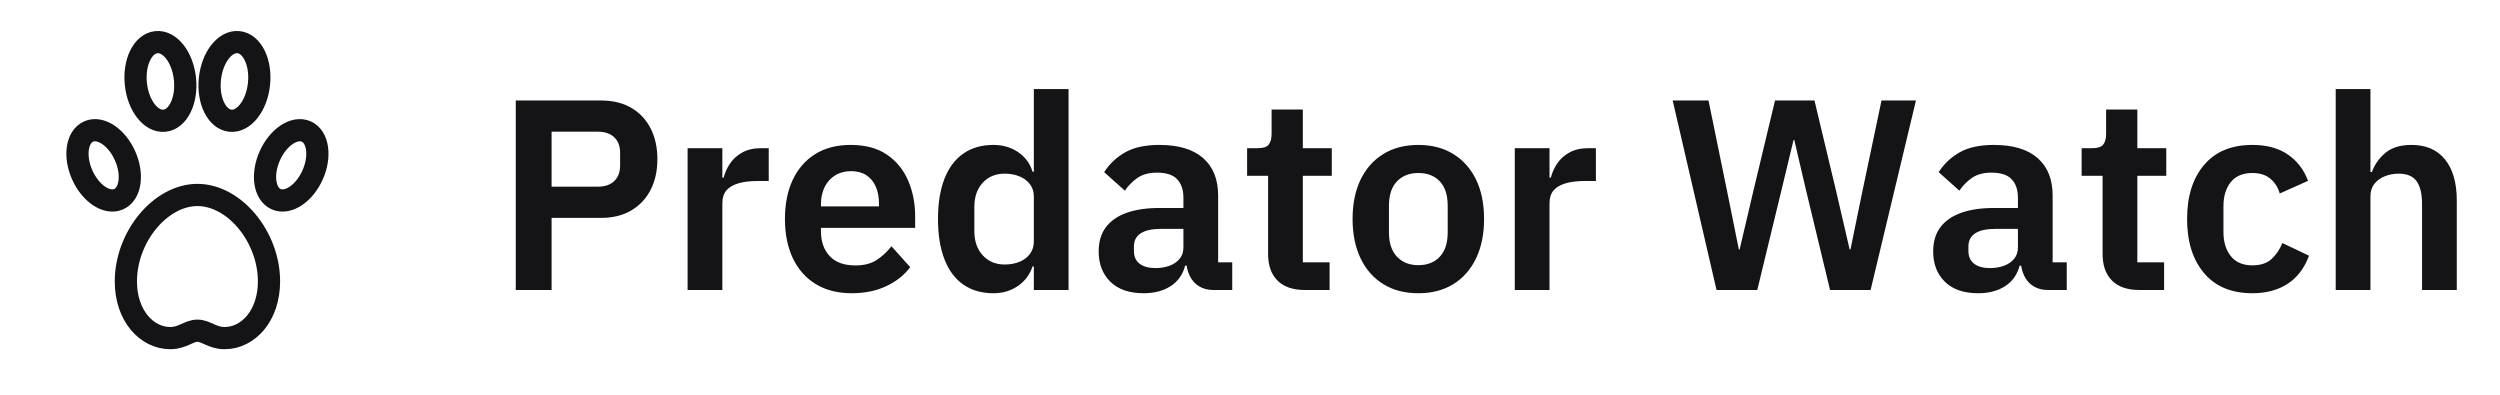
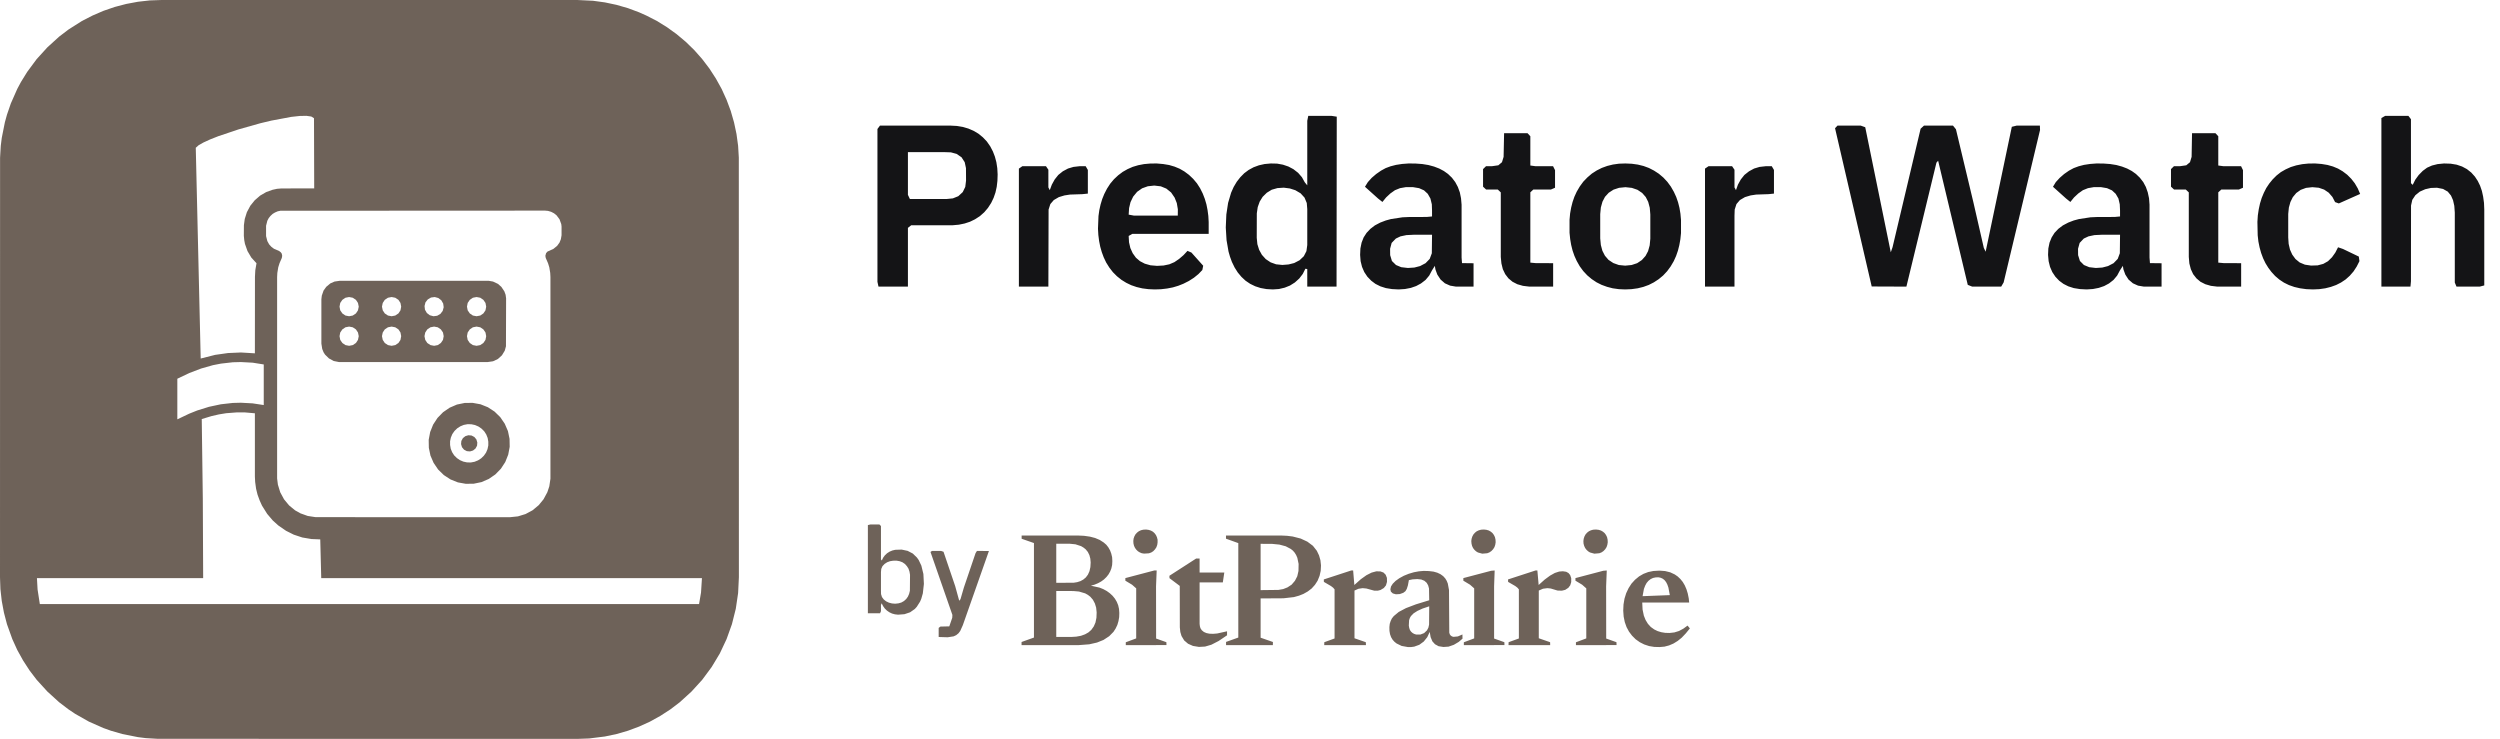
- <svg xmlns="http://www.w3.org/2000/svg" viewBox="0 0 202.6 32" role="img" aria-label="Predator Watch">
-   <g fill="none" stroke="#141416" stroke-width="1.8" stroke-linecap="round" stroke-linejoin="round">
-     <ellipse cx="13" cy="6.6" rx="2" ry="3.2" transform="rotate(-6 13 6.6)" />
-     <ellipse cx="19" cy="6.6" rx="2" ry="3.2" transform="rotate(6 19 6.6)" />
-     <ellipse cx="8.4" cy="13.4" rx="1.9" ry="3" transform="rotate(-24 8.4 13.4)" />
-     <ellipse cx="23.6" cy="13.4" rx="1.9" ry="3" transform="rotate(24 23.6 13.4)" />
-     <path d="M16 15.8c-3 0-5.8 3.4-5.8 7 0 2.8 1.7 4.6 3.6 4.6 1 0 1.5-.6 2.2-.6s1.2.6 2.2.6c1.9 0 3.6-1.8 3.6-4.6 0-3.6-2.8-7-5.8-7z" />
-   </g>
-   <g fill="#141416" transform="translate(40 23.5)">
-     <path d="M4.701 0.0H1.798V-15.356H8.72Q10.137 -15.356 11.156 -14.763Q12.175 -14.169 12.725 -13.097Q13.274 -12.025 13.274 -10.599Q13.274 -9.18 12.725 -8.112Q12.175 -7.045 11.156 -6.444Q10.137 -5.843 8.72 -5.843H4.701ZM4.701 -12.828V-8.37H8.441Q9.012 -8.37 9.413 -8.569Q9.813 -8.768 10.034 -9.154Q10.255 -9.54 10.255 -10.089V-11.109Q10.255 -11.674 10.034 -12.052Q9.813 -12.431 9.413 -12.63Q9.012 -12.828 8.441 -12.828Z M18.539 0.0H15.724V-11.492H18.539V-9.107H18.649Q18.8 -9.719 19.171 -10.262Q19.543 -10.805 20.164 -11.148Q20.785 -11.492 21.694 -11.492H22.298V-8.832H21.419Q20.473 -8.832 19.83 -8.641Q19.187 -8.45 18.863 -8.063Q18.539 -7.676 18.539 -7.033Z M29.026 0.264Q27.33 0.264 26.117 -0.473Q24.903 -1.21 24.257 -2.564Q23.611 -3.919 23.611 -5.754Q23.611 -7.573 24.242 -8.92Q24.872 -10.266 26.062 -11.011Q27.253 -11.756 28.933 -11.756Q30.73 -11.756 31.884 -10.963Q33.038 -10.17 33.601 -8.854Q34.164 -7.538 34.164 -5.963V-5.034H26.53V-4.755Q26.53 -3.513 27.234 -2.751Q27.939 -1.989 29.322 -1.989Q30.369 -1.989 31.048 -2.433Q31.727 -2.877 32.244 -3.544L33.762 -1.851Q33.057 -0.893 31.836 -0.315Q30.616 0.264 29.026 0.264ZM28.979 -9.63Q28.235 -9.63 27.684 -9.291Q27.133 -8.952 26.831 -8.349Q26.53 -7.747 26.53 -6.943V-6.773H31.233V-6.984Q31.233 -7.779 30.975 -8.372Q30.718 -8.965 30.214 -9.297Q29.71 -9.63 28.979 -9.63Z M43.782 0.0V-1.91H43.678Q43.358 -0.932 42.502 -0.334Q41.646 0.264 40.511 0.264Q39.072 0.264 38.066 -0.439Q37.06 -1.141 36.538 -2.491Q36.015 -3.841 36.015 -5.754Q36.015 -7.673 36.538 -9.011Q37.06 -10.35 38.066 -11.053Q39.072 -11.756 40.511 -11.756Q41.646 -11.756 42.512 -11.169Q43.378 -10.582 43.678 -9.582H43.782V-16.28H46.596V0.0ZM41.414 -2.064Q42.089 -2.064 42.624 -2.285Q43.16 -2.506 43.471 -2.93Q43.782 -3.354 43.782 -3.94V-7.59Q43.782 -8.151 43.471 -8.565Q43.16 -8.979 42.624 -9.203Q42.089 -9.427 41.414 -9.427Q40.328 -9.427 39.645 -8.694Q38.962 -7.96 38.962 -6.737V-4.755Q38.962 -3.547 39.645 -2.806Q40.328 -2.064 41.414 -2.064Z M59.861 0.0H58.297Q57.671 0.0 57.177 -0.297Q56.682 -0.594 56.407 -1.161Q56.131 -1.728 56.131 -2.503V-2.75L56.829 -1.972H56.043Q55.753 -0.876 54.861 -0.306Q53.969 0.264 52.688 0.264Q50.93 0.264 49.984 -0.668Q49.037 -1.6 49.037 -3.121Q49.037 -4.308 49.619 -5.084Q50.201 -5.86 51.299 -6.252Q52.398 -6.645 53.954 -6.645H55.904V-7.488Q55.904 -8.434 55.399 -8.971Q54.894 -9.509 53.763 -9.509Q52.782 -9.509 52.171 -9.078Q51.56 -8.647 51.16 -8.047L49.483 -9.549Q50.116 -10.544 51.175 -11.15Q52.233 -11.756 53.959 -11.756Q56.284 -11.756 57.501 -10.689Q58.718 -9.623 58.718 -7.648V-2.238H59.861ZM55.904 -4.953H54.099Q52.991 -4.953 52.442 -4.59Q51.893 -4.228 51.893 -3.532V-3.163Q51.893 -2.482 52.354 -2.128Q52.815 -1.775 53.625 -1.775Q54.273 -1.775 54.781 -1.965Q55.289 -2.154 55.596 -2.526Q55.904 -2.899 55.904 -3.44Z M67.751 0.0H65.738Q64.293 0.0 63.53 -0.761Q62.766 -1.521 62.766 -2.925V-9.254H61.067V-11.492H61.952Q62.587 -11.492 62.819 -11.785Q63.051 -12.078 63.051 -12.665V-14.622H65.581V-11.492H67.927V-9.254H65.581V-2.238H67.751Z M74.941 0.264Q73.299 0.264 72.105 -0.473Q70.911 -1.21 70.262 -2.564Q69.613 -3.919 69.613 -5.754Q69.613 -7.604 70.262 -8.943Q70.911 -10.282 72.105 -11.019Q73.299 -11.756 74.941 -11.756Q76.583 -11.756 77.777 -11.019Q78.971 -10.282 79.62 -8.943Q80.269 -7.604 80.269 -5.754Q80.269 -3.919 79.62 -2.564Q78.971 -1.21 77.777 -0.473Q76.583 0.264 74.941 0.264ZM74.941 -2.011Q76.045 -2.011 76.684 -2.698Q77.322 -3.384 77.322 -4.676V-6.816Q77.322 -8.123 76.684 -8.802Q76.045 -9.48 74.941 -9.48Q73.859 -9.48 73.209 -8.802Q72.56 -8.123 72.56 -6.816V-4.676Q72.56 -3.384 73.209 -2.698Q73.859 -2.011 74.941 -2.011Z M85.573 0.0H82.758V-11.492H85.573V-9.107H85.683Q85.834 -9.719 86.205 -10.262Q86.577 -10.805 87.198 -11.148Q87.819 -11.492 88.728 -11.492H89.332V-8.832H88.453Q87.507 -8.832 86.864 -8.641Q86.221 -8.45 85.897 -8.063Q85.573 -7.676 85.573 -7.033Z M102.41 0.0H99.107L95.554 -15.356H98.458L99.968 -7.98L100.918 -3.277H100.978L102.082 -7.98L103.848 -15.356H107.045L108.807 -7.98L109.896 -3.283H109.962L110.925 -7.98L112.477 -15.356H115.268L111.594 0.0H108.307L106.352 -8.121L105.409 -12.156H105.349L104.378 -8.121Z M127.489 0.0H125.925Q125.299 0.0 124.805 -0.297Q124.31 -0.594 124.035 -1.161Q123.759 -1.728 123.759 -2.503V-2.75L124.457 -1.972H123.671Q123.381 -0.876 122.489 -0.306Q121.597 0.264 120.316 0.264Q118.558 0.264 117.612 -0.668Q116.665 -1.6 116.665 -3.121Q116.665 -4.308 117.247 -5.084Q117.829 -5.86 118.927 -6.252Q120.026 -6.645 121.582 -6.645H123.532V-7.488Q123.532 -8.434 123.027 -8.971Q122.522 -9.509 121.391 -9.509Q120.41 -9.509 119.799 -9.078Q119.188 -8.647 118.788 -8.047L117.111 -9.549Q117.744 -10.544 118.803 -11.15Q119.861 -11.756 121.587 -11.756Q123.912 -11.756 125.129 -10.689Q126.346 -9.623 126.346 -7.648V-2.238H127.489ZM123.532 -4.953H121.727Q120.619 -4.953 120.07 -4.59Q119.521 -4.228 119.521 -3.532V-3.163Q119.521 -2.482 119.982 -2.128Q120.443 -1.775 121.253 -1.775Q121.901 -1.775 122.409 -1.965Q122.917 -2.154 123.224 -2.526Q123.532 -2.899 123.532 -3.44Z M135.379 0.0H133.366Q131.921 0.0 131.158 -0.761Q130.394 -1.521 130.394 -2.925V-9.254H128.695V-11.492H129.58Q130.215 -11.492 130.447 -11.785Q130.679 -12.078 130.679 -12.665V-14.622H133.209V-11.492H135.555V-9.254H133.209V-2.238H135.379Z M142.534 0.264Q139.996 0.264 138.619 -1.365Q137.241 -2.995 137.241 -5.754Q137.241 -8.513 138.619 -10.134Q139.996 -11.756 142.534 -11.756Q144.275 -11.756 145.409 -10.977Q146.544 -10.198 147.044 -8.845L144.748 -7.818Q144.548 -8.543 143.996 -9.012Q143.444 -9.48 142.534 -9.48Q141.375 -9.48 140.782 -8.74Q140.188 -8 140.188 -6.784V-4.692Q140.188 -3.498 140.782 -2.747Q141.375 -1.996 142.534 -1.996Q143.534 -1.996 144.095 -2.517Q144.656 -3.039 144.963 -3.805L147.123 -2.777Q146.557 -1.257 145.383 -0.496Q144.209 0.264 142.534 0.264Z M149.286 0.0V-16.28H152.101V-9.566H152.22Q152.56 -10.488 153.327 -11.122Q154.094 -11.756 155.432 -11.756Q157.192 -11.756 158.145 -10.578Q159.098 -9.4 159.098 -7.251V0.0H156.283V-6.974Q156.283 -8.192 155.844 -8.809Q155.404 -9.427 154.392 -9.427Q153.815 -9.427 153.292 -9.227Q152.768 -9.027 152.434 -8.618Q152.101 -8.21 152.101 -7.597V0.0Z" />
-   </g>
+ <svg xmlns="http://www.w3.org/2000/svg" viewBox="0 0 355.264 105" role="img">
+   <path fill="#6E6259" fill-rule="evenodd" d="M71.67 41.40 L71.24 40.76 L70.76 40.34 L70.06 40.01 L69.43 39.90 L48.30 39.90 L47.54 40.01 L46.95 40.27 L46.36 40.76 L45.98 41.29 L45.73 42.01 L45.67 42.52 L45.67 48.83 L45.79 49.59 L45.98 50.06 L46.19 50.39 L46.74 50.93 L47.42 51.30 L48.17 51.45 L69.30 51.45 L70.06 51.34 L70.76 51.01 L71.33 50.49 L71.73 49.83 L71.90 49.21 L71.92 42.40 L71.85 41.89 Z M50.87 44.10 L50.58 44.54 L50.13 44.84 L49.61 44.94 L49.09 44.84 L48.65 44.54 L48.35 44.10 L48.25 43.58 L48.35 43.05 L48.65 42.61 L49.09 42.31 L49.61 42.21 L50.13 42.31 L50.58 42.61 L50.87 43.05 L50.98 43.58 Z M56.91 44.10 L56.62 44.54 L56.17 44.84 L55.65 44.94 L55.13 44.84 L54.68 44.54 L54.39 44.10 L54.28 43.58 L54.39 43.05 L54.68 42.61 L55.13 42.31 L55.65 42.21 L56.17 42.31 L56.62 42.61 L56.91 43.05 L57.01 43.58 Z M50.87 48.30 L50.58 48.74 L50.13 49.04 L49.61 49.14 L49.09 49.04 L48.65 48.74 L48.35 48.30 L48.25 47.77 L48.35 47.25 L48.65 46.81 L49.09 46.51 L49.61 46.41 L50.13 46.51 L50.58 46.81 L50.87 47.25 L50.98 47.77 Z M62.91 44.18 L62.59 44.60 L62.13 44.87 L61.60 44.94 L61.08 44.80 L60.66 44.48 L60.39 44.01 L60.33 43.49 L60.46 42.97 L60.79 42.55 L61.25 42.28 L61.78 42.21 L62.29 42.35 L62.71 42.67 L62.98 43.14 L63.05 43.66 Z M68.99 44.10 L68.69 44.54 L68.25 44.84 L67.72 44.94 L67.20 44.84 L66.76 44.54 L66.46 44.10 L66.36 43.58 L66.46 43.05 L66.76 42.61 L67.20 42.31 L67.72 42.21 L68.25 42.31 L68.69 42.61 L68.99 43.05 L69.09 43.58 Z M56.91 48.30 L56.62 48.74 L56.17 49.04 L55.65 49.14 L55.13 49.04 L54.68 48.74 L54.39 48.30 L54.28 47.77 L54.39 47.25 L54.68 46.81 L55.13 46.51 L55.65 46.41 L56.17 46.51 L56.62 46.81 L56.91 47.25 L57.01 47.77 Z M62.95 48.30 L62.65 48.74 L62.21 49.04 L61.69 49.14 L61.17 49.04 L60.72 48.74 L60.43 48.30 L60.32 47.77 L60.43 47.25 L60.72 46.81 L61.17 46.51 L61.69 46.41 L62.21 46.51 L62.65 46.81 L62.95 47.25 L63.05 47.77 Z M68.99 48.30 L68.69 48.74 L68.25 49.04 L67.72 49.14 L67.20 49.04 L66.76 48.74 L66.46 48.30 L66.36 47.77 L66.46 47.25 L66.76 46.81 L67.20 46.51 L67.72 46.41 L68.25 46.51 L68.69 46.81 L68.99 47.25 L69.09 47.77 Z M103.84 15.76 L103.25 14.18 L102.55 12.64 L101.73 11.16 L100.81 9.74 L99.79 8.40 L98.67 7.13 L97.46 5.95 L96.16 4.86 L94.79 3.87 L93.35 2.98 L91.85 2.21 L90.82 1.75 L89.24 1.16 L87.61 0.69 L85.96 0.34 L84.28 0.11 L82.03 0.00 L22.97 0.00 L21.28 0.06 L19.60 0.25 L17.94 0.56 L16.30 0.99 L14.70 1.54 L13.15 2.21 L11.65 2.98 L9.74 4.19 L8.40 5.21 L6.73 6.73 L5.21 8.40 L3.87 10.21 L2.98 11.65 L2.45 12.64 L1.54 14.70 L0.99 16.30 L0.69 17.39 L0.25 19.60 L0.11 20.72 L0.01 22.41 L0.00 82.03 L0.06 83.72 L0.25 85.40 L0.56 87.06 L0.99 88.70 L1.75 90.82 L2.45 92.36 L3.27 93.84 L4.19 95.26 L5.21 96.60 L6.73 98.27 L8.40 99.79 L9.74 100.81 L10.68 101.44 L12.64 102.55 L14.70 103.46 L15.76 103.84 L17.39 104.31 L19.60 104.75 L20.72 104.89 L22.41 104.99 L82.03 105.00 L83.72 104.94 L85.96 104.66 L87.61 104.31 L89.24 103.84 L90.82 103.25 L92.36 102.55 L93.84 101.73 L95.26 100.81 L96.60 99.79 L98.27 98.27 L99.79 96.60 L101.13 94.79 L102.29 92.86 L103.25 90.82 L104.01 88.70 L104.56 86.51 L104.89 84.28 L105.00 82.03 L104.99 22.41 L104.89 20.72 L104.66 19.04 L104.31 17.39 Z M29.87 19.81 L31.06 19.34 L33.89 18.39 L37.01 17.51 L38.56 17.14 L41.39 16.61 L42.58 16.48 L43.54 16.46 L44.24 16.56 L44.62 16.80 L44.65 26.77 L39.99 26.78 L39.37 26.83 L38.73 26.97 L37.82 27.30 L36.96 27.80 L36.20 28.46 L35.57 29.24 L35.08 30.16 L34.78 31.12 L34.66 32.00 L34.65 33.51 L34.71 34.13 L34.81 34.66 L35.17 35.68 L35.72 36.61 L36.45 37.41 L36.28 38.40 L36.23 39.33 L36.22 50.21 L34.24 50.09 L32.40 50.17 L30.57 50.43 L28.52 50.95 L27.82 21.00 L28.21 20.65 L28.91 20.25 Z M25.20 53.82 L26.90 53.01 L28.58 52.37 L30.27 51.89 L31.41 51.67 L33.09 51.48 L34.23 51.45 L35.91 51.54 L37.48 51.79 L37.48 57.56 L35.90 57.32 L34.23 57.23 L33.08 57.26 L31.39 57.45 L29.70 57.81 L28.03 58.33 L26.88 58.79 L25.20 59.59 Z M5.66 85.84 L5.34 83.77 L5.25 82.16 L28.87 82.16 L28.82 70.86 L28.67 59.55 L30.06 59.13 L31.10 58.89 L32.14 58.72 L33.70 58.60 L34.73 58.60 L36.22 58.73 L36.22 67.72 L36.26 68.50 L36.39 69.45 L36.60 70.30 L36.90 71.12 L37.23 71.85 L37.97 73.03 L38.77 73.97 L39.56 74.68 L40.65 75.43 L41.75 75.98 L42.96 76.38 L44.26 76.60 L45.51 76.65 L45.65 82.16 L99.75 82.16 L99.62 84.20 L99.34 85.84 Z M39.67 35.67 L38.93 35.35 L38.56 35.07 L38.25 34.73 L37.99 34.26 L37.81 33.55 L37.81 32.08 L37.99 31.37 L38.19 30.99 L38.43 30.69 L38.74 30.40 L39.07 30.20 L39.46 30.03 L39.84 29.95 L77.45 29.93 L77.88 29.97 L78.32 30.10 L78.73 30.31 L79.09 30.60 L79.51 31.16 L79.76 31.85 L79.80 32.19 L79.80 33.43 L79.70 34.00 L79.51 34.47 L79.17 34.94 L78.64 35.37 L77.80 35.75 L77.60 35.98 L77.50 36.35 L77.55 36.65 L77.88 37.41 L78.06 37.99 L78.19 38.79 L78.22 39.37 L78.22 68.03 L78.06 69.11 L77.78 69.95 L77.24 70.95 L76.55 71.79 L75.67 72.52 L74.68 73.05 L73.60 73.38 L72.44 73.50 L44.85 73.49 L43.73 73.32 L42.70 72.95 L41.93 72.52 L41.08 71.82 L40.36 70.95 L39.82 69.95 L39.49 68.87 L39.38 67.99 L39.38 39.37 L39.41 38.79 L39.54 37.99 L39.72 37.41 L40.05 36.65 L40.10 36.35 L40.04 36.05 L39.91 35.86 Z M72.41 62.36 L72.18 61.26 L71.73 60.22 L71.09 59.28 L70.28 58.49 L69.33 57.87 L68.28 57.45 L67.17 57.25 L66.04 57.26 L64.93 57.49 L63.89 57.94 L62.96 58.58 L62.17 59.39 L61.55 60.34 L61.13 61.39 L60.92 62.50 L60.94 63.64 L61.17 64.74 L61.62 65.78 L62.26 66.72 L63.07 67.51 L64.02 68.13 L65.07 68.55 L66.18 68.75 L67.31 68.74 L68.42 68.51 L69.46 68.06 L70.39 67.42 L71.18 66.61 L71.80 65.66 L72.22 64.61 L72.43 63.50 Z M69.39 63.30 L69.28 63.82 L69.07 64.32 L68.76 64.76 L68.38 65.13 L67.93 65.42 L67.44 65.62 L66.91 65.72 L66.37 65.71 L65.85 65.60 L65.36 65.39 L64.92 65.09 L64.54 64.71 L64.25 64.26 L64.05 63.76 L63.96 63.23 L63.96 62.70 L64.07 62.18 L64.28 61.68 L64.59 61.24 L64.97 60.87 L65.42 60.58 L65.91 60.38 L66.44 60.28 L66.98 60.29 L67.50 60.40 L67.99 60.61 L68.43 60.91 L68.81 61.29 L69.10 61.74 L69.30 62.24 L69.39 62.77 Z M67.83 62.89 L67.70 62.45 L67.41 62.10 L67.01 61.89 L66.56 61.85 L66.13 61.98 L65.78 62.26 L65.56 62.66 L65.52 63.11 L65.65 63.55 L65.94 63.90 L66.34 64.11 L66.79 64.15 L67.22 64.02 L67.57 63.74 L67.79 63.34 Z M163.26 78.63 L163.60 78.51 L163.88 78.33 L164.13 78.07 L164.33 77.77 L164.45 77.43 L164.50 77.09 L164.50 76.70 L164.41 76.35 L164.27 76.04 L164.07 75.77 L163.84 75.56 L163.55 75.40 L163.23 75.30 L162.87 75.25 L162.47 75.27 L162.14 75.35 L161.84 75.49 L161.59 75.68 L161.36 75.93 L161.20 76.22 L161.09 76.54 L161.05 76.87 L161.07 77.23 L161.15 77.56 L161.29 77.86 L161.48 78.12 L161.71 78.34 L161.97 78.50 L162.26 78.62 L162.58 78.67 Z M127.62 87.35 L128.53 87.28 L129.33 87.01 L130.00 86.54 L130.28 86.23 L130.75 85.49 L130.92 85.09 L131.14 84.32 L131.29 82.98 L131.22 81.57 L130.93 80.38 L130.55 79.58 L130.30 79.23 L129.71 78.66 L128.98 78.28 L128.13 78.10 L127.22 78.13 L126.80 78.23 L126.42 78.39 L126.06 78.62 L125.75 78.91 L125.50 79.25 L125.31 79.65 L125.19 79.50 L125.19 74.75 L124.97 74.53 L123.68 74.53 L123.33 74.62 L123.33 87.15 L125.06 87.15 L125.19 86.85 L125.19 85.98 L125.29 85.73 L125.49 86.13 L125.74 86.48 L126.04 86.77 L126.39 87.01 L126.77 87.19 L127.18 87.30 Z M125.23 80.85 L125.40 80.46 L125.70 80.14 L126.07 79.90 L126.48 79.75 L126.91 79.68 L127.39 79.67 L127.84 79.75 L128.24 79.90 L128.59 80.14 L128.88 80.46 L129.10 80.81 L129.24 81.22 L129.32 81.68 L129.30 83.95 L129.19 84.39 L129.02 84.78 L128.78 85.12 L128.46 85.41 L128.09 85.62 L127.67 85.74 L127.20 85.79 L126.74 85.75 L126.32 85.64 L125.92 85.45 L125.58 85.18 L125.33 84.84 L125.20 84.42 L125.19 83.96 L125.19 81.30 Z M145.17 91.68 L153.22 91.68 L154.79 91.56 L155.89 91.31 L156.81 90.94 L157.62 90.41 L158.23 89.79 L158.53 89.33 L158.78 88.81 L158.94 88.27 L159.04 87.70 L159.06 87.11 L159.02 86.54 L158.90 86.01 L158.70 85.52 L158.44 85.08 L158.11 84.67 L157.71 84.30 L157.28 83.99 L156.79 83.72 L156.24 83.50 L155.02 83.23 L155.55 83.08 L156.03 82.88 L156.47 82.64 L156.87 82.35 L157.24 81.99 L157.53 81.62 L157.76 81.21 L157.93 80.78 L158.04 80.29 L158.07 79.74 L158.04 79.19 L157.92 78.68 L157.75 78.22 L157.50 77.78 L157.21 77.41 L156.84 77.09 L156.28 76.73 L155.62 76.45 L154.89 76.26 L154.04 76.14 L153.15 76.10 L145.18 76.10 L145.18 76.56 L146.93 77.17 L146.93 90.60 L145.17 91.23 Z M150.10 90.51 L150.10 83.98 L152.54 83.99 L153.33 84.06 L154.21 84.32 L154.60 84.54 L154.95 84.81 L155.31 85.23 L155.59 85.76 L155.77 86.35 L155.84 87.03 L155.81 87.79 L155.67 88.47 L155.43 89.02 L155.08 89.51 L154.67 89.87 L154.19 90.14 L153.61 90.35 L152.94 90.47 L152.30 90.51 Z M150.10 82.82 L150.10 77.27 L152.03 77.27 L152.83 77.35 L153.63 77.61 L153.98 77.82 L154.28 78.06 L154.59 78.44 L154.81 78.89 L154.94 79.38 L154.99 79.93 L154.95 80.59 L154.82 81.17 L154.60 81.66 L154.30 82.06 L153.94 82.36 L153.54 82.58 L153.07 82.73 L152.57 82.81 Z M135.74 83.30 L134.08 78.41 L133.73 78.29 L132.44 78.29 L132.23 78.44 L135.34 87.38 L135.32 87.79 L134.90 89.01 L133.63 89.04 L133.39 89.23 L133.39 90.52 L134.67 90.56 L135.51 90.43 L135.88 90.26 L136.21 89.99 L136.45 89.67 L136.82 88.85 L140.53 78.30 L138.83 78.29 L138.63 78.61 L136.97 83.50 L136.49 85.15 L136.31 85.37 Z M170.47 82.76 L173.77 82.76 L173.98 81.36 L170.47 81.36 L170.47 79.37 L169.98 79.37 L166.18 81.82 L166.19 82.16 L167.65 83.26 L167.66 89.15 L167.73 89.81 L167.90 90.38 L168.28 91.01 L168.83 91.48 L169.53 91.79 L170.38 91.93 L171.25 91.88 L172.14 91.62 L173.17 91.09 L174.37 90.28 L174.37 89.71 L172.98 90.02 L172.39 90.07 L171.86 90.05 L171.43 89.96 L171.07 89.80 L170.78 89.56 L170.59 89.27 L170.51 88.99 L170.47 88.66 Z M164.02 81.07 L159.92 82.15 L159.92 82.52 L160.87 83.09 L161.46 83.61 L161.46 90.72 L159.98 91.27 L159.98 91.68 L165.76 91.67 L165.75 91.26 L164.29 90.74 L164.28 83.31 L164.37 81.07 Z M211.34 78.62 L211.65 78.50 L211.93 78.31 L212.18 78.05 L212.37 77.75 L212.48 77.43 L212.54 77.06 L212.52 76.68 L212.44 76.33 L212.29 76.02 L212.09 75.75 L211.85 75.55 L211.57 75.39 L211.24 75.29 L210.88 75.25 L210.48 75.27 L210.15 75.36 L209.85 75.50 L209.61 75.69 L209.38 75.95 L209.22 76.25 L209.12 76.57 L209.08 76.89 L209.11 77.25 L209.19 77.58 L209.33 77.88 L209.53 78.14 L209.76 78.35 L210.02 78.51 L210.64 78.68 Z M227.27 78.62 L227.58 78.50 L227.86 78.31 L228.11 78.05 L228.30 77.75 L228.41 77.43 L228.47 77.06 L228.45 76.68 L228.37 76.33 L228.22 76.02 L228.02 75.75 L227.78 75.55 L227.50 75.39 L227.17 75.29 L226.81 75.25 L226.41 75.27 L226.08 75.36 L225.80 75.49 L225.54 75.69 L225.31 75.95 L225.15 76.25 L225.05 76.57 L225.01 76.89 L225.03 77.25 L225.12 77.58 L225.26 77.88 L225.46 78.14 L225.69 78.35 L225.95 78.51 L226.57 78.68 Z M179.14 85.04 L182.39 85.02 L183.87 84.85 L184.59 84.65 L185.22 84.40 L185.84 84.05 L186.39 83.63 L186.86 83.11 L187.24 82.52 L187.52 81.83 L187.68 81.12 L187.72 80.35 L187.64 79.61 L187.44 78.92 L187.13 78.27 L186.57 77.56 L185.78 76.97 L184.83 76.53 L183.70 76.24 L182.90 76.14 L182.04 76.10 L174.22 76.10 L174.22 76.55 L175.97 77.18 L175.97 90.60 L174.23 91.22 L174.23 91.68 L180.88 91.68 L180.89 91.23 L179.14 90.62 Z M184.52 81.14 L184.35 81.89 L184.02 82.53 L183.55 83.08 L182.96 83.47 L182.35 83.71 L181.67 83.83 L179.14 83.86 L179.14 77.28 L180.79 77.29 L181.81 77.39 L182.71 77.63 L183.43 78.01 L183.73 78.25 L183.99 78.55 L184.19 78.88 L184.36 79.27 L184.54 80.14 Z M192.46 83.13 L192.29 81.07 L192.01 81.07 L188.12 82.34 L188.13 82.69 L189.14 83.28 L189.44 83.51 L189.65 83.75 L189.65 90.73 L188.19 91.26 L188.18 91.68 L194.11 91.68 L194.09 91.26 L192.48 90.70 L192.48 83.92 L193.04 83.67 L193.63 83.58 L194.17 83.63 L195.30 83.94 L195.79 83.94 L196.18 83.84 L196.65 83.56 L196.95 83.19 L197.10 82.69 L197.09 82.12 L196.91 81.67 L196.60 81.36 L196.16 81.20 L195.58 81.19 L194.91 81.37 L194.18 81.74 L193.38 82.31 Z M211.90 81.11 L207.95 82.15 L207.95 82.52 L208.90 83.09 L209.49 83.61 L209.49 90.72 L208.02 91.27 L208.02 91.68 L213.79 91.67 L213.78 91.26 L212.32 90.74 L212.32 83.31 L212.40 81.07 Z M221.57 81.22 L220.95 81.42 L220.27 81.80 L219.51 82.36 L218.65 83.13 L218.47 81.07 L218.20 81.07 L214.30 82.34 L214.31 82.69 L215.33 83.28 L215.63 83.51 L215.84 83.75 L215.84 90.73 L214.38 91.26 L214.37 91.68 L220.29 91.68 L220.28 91.26 L218.67 90.70 L218.67 83.92 L219.27 83.66 L219.89 83.58 L220.37 83.63 L221.33 83.92 L221.95 83.94 L222.43 83.82 L222.87 83.53 L223.14 83.17 L223.28 82.71 L223.28 82.17 L223.13 81.72 L222.89 81.43 L222.56 81.25 L222.09 81.18 Z M227.83 81.11 L223.88 82.15 L223.88 82.52 L224.83 83.09 L225.42 83.61 L225.42 90.72 L223.95 91.27 L223.95 91.68 L229.72 91.67 L229.71 91.26 L228.25 90.74 L228.24 83.31 L228.33 81.07 Z M233.37 85.62 L240.04 85.62 L239.98 85.03 L239.84 84.34 L239.66 83.75 L239.42 83.19 L239.13 82.70 L238.80 82.29 L238.41 81.92 L237.99 81.63 L237.35 81.33 L236.62 81.15 L235.82 81.09 L234.96 81.14 L234.22 81.29 L233.54 81.55 L232.92 81.91 L232.34 82.39 L231.84 82.94 L231.43 83.58 L231.09 84.30 L230.85 85.07 L230.71 85.90 L230.67 86.78 L230.73 87.62 L230.89 88.40 L231.14 89.11 L231.49 89.76 L231.92 90.33 L232.43 90.84 L233.02 91.26 L233.65 91.58 L234.35 91.81 L235.08 91.93 L235.83 91.95 L236.53 91.89 L237.18 91.72 L237.81 91.45 L238.41 91.08 L238.98 90.62 L239.56 90.01 L240.14 89.30 L239.81 88.90 L239.21 89.34 L238.59 89.67 L237.94 89.87 L237.24 89.95 L236.63 89.93 L236.08 89.84 L235.55 89.68 L235.08 89.45 L234.59 89.10 L234.18 88.65 L233.85 88.11 L233.60 87.49 L233.42 86.63 Z M233.42 84.72 L233.61 83.69 L233.79 83.22 L233.99 82.85 L234.25 82.54 L234.57 82.29 L234.91 82.13 L235.29 82.05 L235.70 82.04 L236.01 82.11 L236.29 82.24 L236.54 82.44 L236.76 82.72 L236.94 83.07 L237.09 83.50 L237.29 84.57 Z M200.74 82.33 L201.41 82.29 L201.97 82.35 L202.41 82.53 L202.74 82.82 L202.95 83.19 L203.07 83.63 L203.10 85.30 L201.21 85.88 L199.79 86.42 L198.77 86.96 L198.06 87.55 L197.79 87.89 L197.62 88.25 L197.49 88.65 L197.44 89.11 L197.45 89.65 L197.53 90.12 L197.68 90.54 L197.90 90.91 L198.16 91.20 L198.46 91.44 L199.18 91.79 L200.06 91.95 L200.53 91.95 L200.97 91.89 L201.69 91.63 L202.32 91.17 L202.82 90.55 L203.17 89.80 L203.30 90.54 L203.55 91.14 L203.92 91.55 L204.43 91.83 L205.12 91.94 L205.85 91.89 L206.60 91.63 L207.29 91.22 L207.83 90.76 L207.82 90.16 L207.17 90.44 L206.55 90.50 L206.34 90.44 L206.16 90.32 L206.03 90.15 L205.95 89.91 L205.91 83.84 L205.74 82.92 L205.58 82.53 L205.38 82.20 L205.08 81.87 L204.69 81.59 L204.24 81.38 L203.71 81.23 L203.04 81.15 L202.30 81.13 L201.62 81.19 L200.92 81.32 L200.18 81.54 L199.49 81.82 L198.85 82.17 L198.32 82.55 L197.92 82.95 L197.67 83.34 L197.58 83.74 L197.65 84.07 L197.93 84.33 L198.36 84.45 L198.92 84.42 L199.42 84.24 L199.72 84.01 L199.91 83.69 L200.07 83.19 L200.21 82.44 Z M203.10 86.16 L203.08 88.76 L202.98 89.20 L202.78 89.58 L202.37 89.97 L201.85 90.17 L201.24 90.17 L200.96 90.08 L200.73 89.95 L200.52 89.76 L200.36 89.53 L200.26 89.24 L200.20 88.90 L200.24 88.14 L200.35 87.81 L200.50 87.55 L200.88 87.16 L201.43 86.81 L202.15 86.48 Z" />
+   <path fill="#141416" fill-rule="evenodd" d="M189.93 40.73 L189.96 16.58 L189.24 16.47 L185.91 16.47 L185.77 17.17 L185.77 26.34 L185.41 25.90 L185.01 25.18 L184.47 24.56 L183.80 24.04 L183.08 23.66 L182.31 23.40 L181.48 23.25 L180.59 23.23 L179.71 23.31 L178.90 23.49 L178.14 23.77 L177.44 24.15 L176.81 24.62 L176.25 25.19 L175.75 25.83 L175.31 26.57 L174.95 27.38 L174.52 28.83 L174.27 30.48 L174.19 32.33 L174.30 34.13 L174.58 35.75 L174.79 36.48 L175.06 37.22 L175.45 38.02 L175.90 38.73 L176.42 39.35 L177.00 39.89 L177.65 40.33 L178.37 40.68 L179.14 40.93 L179.98 41.08 L180.88 41.13 L181.75 41.07 L182.56 40.88 L183.31 40.58 L184.01 40.14 L184.63 39.58 L185.13 38.93 L185.50 38.19 L185.77 38.23 L185.77 40.73 Z M178.60 30.32 L178.73 29.43 L179.01 28.65 L179.43 27.97 L180.02 27.39 L180.72 26.96 L181.53 26.73 L182.43 26.67 L183.29 26.78 L184.07 27.03 L184.82 27.47 L185.38 28.08 L185.70 28.85 L185.77 29.71 L185.77 34.82 L185.65 35.69 L185.28 36.41 L184.68 36.98 L183.91 37.38 L183.11 37.58 L182.23 37.65 L181.34 37.56 L180.56 37.28 L179.87 36.82 L179.32 36.21 L178.93 35.50 L178.68 34.70 L178.59 33.79 Z M129.49 32.01 L135.37 32.01 L136.26 31.93 L137.08 31.76 L137.84 31.51 L138.54 31.17 L139.24 30.72 L139.86 30.17 L140.39 29.55 L140.85 28.84 L141.20 28.11 L141.46 27.36 L141.64 26.55 L141.74 25.69 L141.77 24.79 L141.72 23.90 L141.59 23.05 L141.38 22.26 L141.10 21.53 L140.72 20.80 L140.24 20.11 L139.67 19.51 L139.03 18.99 L138.33 18.58 L137.61 18.27 L136.83 18.04 L135.99 17.90 L135.08 17.85 L125.05 17.85 L124.69 18.33 L124.69 40.05 L124.84 40.73 L129.02 40.73 L129.02 32.38 Z M137.17 26.56 L136.81 27.30 L136.18 27.88 L135.41 28.19 L134.51 28.28 L129.30 28.28 L129.02 27.69 L129.02 21.62 L134.22 21.62 L135.13 21.65 L135.94 21.87 L136.64 22.35 L137.09 23.05 L137.27 23.89 L137.28 25.66 Z M217.47 37.32 L217.47 27.33 L217.90 26.93 L220.40 26.93 L220.98 26.68 L220.98 24.18 L220.70 23.62 L218.21 23.62 L217.47 23.52 L217.47 19.36 L217.07 18.93 L213.74 18.93 L213.67 22.29 L213.44 23.05 L212.92 23.49 L212.00 23.62 L211.17 23.62 L210.75 24.03 L210.75 26.53 L211.18 26.93 L212.84 26.93 L213.27 27.34 L213.27 36.51 L213.36 37.44 L213.56 38.25 L213.90 38.96 L214.36 39.56 L214.94 40.04 L215.62 40.39 L216.42 40.62 L217.33 40.73 L220.71 40.73 L220.71 37.40 L218.23 37.39 Z M148.98 40.73 L149.01 29.78 L149.26 29.00 L149.75 28.43 L150.47 28.01 L151.27 27.77 L152.05 27.65 L153.83 27.59 L154.59 27.51 L154.59 24.15 L154.28 23.62 L153.41 23.62 L152.54 23.72 L151.77 23.95 L151.04 24.34 L150.39 24.86 L149.88 25.50 L149.47 26.24 L149.18 27.02 L148.98 26.63 L148.98 24.12 L148.64 23.62 L145.28 23.62 L144.79 23.96 L144.79 40.73 Z M238.88 33.12 L238.88 31.26 L238.80 30.37 L238.66 29.53 L238.46 28.74 L238.20 27.99 L237.87 27.27 L237.44 26.52 L236.94 25.84 L236.37 25.23 L235.73 24.69 L235.04 24.24 L234.32 23.87 L233.56 23.59 L232.75 23.39 L231.89 23.27 L230.98 23.23 L230.07 23.26 L229.21 23.38 L228.40 23.58 L227.63 23.86 L226.91 24.22 L226.21 24.67 L225.58 25.21 L225.00 25.81 L224.50 26.49 L224.06 27.24 L223.73 27.96 L223.47 28.71 L223.27 29.50 L223.12 30.34 L223.04 31.23 L223.04 33.08 L223.13 33.97 L223.27 34.80 L223.47 35.60 L223.73 36.35 L224.06 37.08 L224.49 37.84 L224.99 38.52 L225.56 39.13 L226.19 39.66 L226.88 40.12 L227.60 40.48 L228.37 40.76 L229.18 40.97 L230.04 41.09 L230.94 41.13 L231.85 41.09 L232.72 40.97 L233.53 40.77 L234.30 40.49 L235.01 40.13 L235.70 39.68 L236.34 39.15 L236.91 38.54 L237.41 37.86 L237.85 37.11 L238.18 36.38 L238.44 35.63 L238.64 34.84 L238.79 34.00 Z M228.08 27.97 L228.61 27.39 L229.29 26.95 L230.08 26.69 L230.99 26.60 L231.90 26.70 L232.69 26.97 L233.36 27.42 L233.87 28.00 L234.22 28.69 L234.44 29.52 L234.52 30.48 L234.52 33.92 L234.43 34.87 L234.20 35.69 L233.84 36.37 L233.32 36.95 L232.65 37.40 L231.86 37.66 L230.94 37.75 L230.04 37.66 L229.26 37.38 L228.58 36.93 L228.07 36.34 L227.71 35.64 L227.49 34.82 L227.40 33.87 L227.40 30.43 L227.49 29.48 L227.72 28.66 Z M207.76 37.39 L207.70 36.61 L207.70 29.09 L207.62 28.18 L207.45 27.34 L207.17 26.57 L206.80 25.88 L206.33 25.26 L205.77 24.72 L205.18 24.30 L204.52 23.95 L203.79 23.67 L202.98 23.45 L202.11 23.31 L201.16 23.24 L200.17 23.23 L199.24 23.30 L198.39 23.43 L197.61 23.63 L196.91 23.89 L196.25 24.25 L195.56 24.73 L194.93 25.27 L194.38 25.88 L193.97 26.54 L195.83 28.21 L196.45 28.70 L196.97 28.06 L197.58 27.49 L198.23 27.03 L198.95 26.74 L199.80 26.59 L200.77 26.59 L201.66 26.74 L202.36 27.05 L202.89 27.54 L203.27 28.21 L203.47 29.03 L203.50 29.92 L203.50 30.76 L202.75 30.83 L200.21 30.84 L199.30 30.88 L197.66 31.13 L196.93 31.33 L196.14 31.63 L195.38 32.03 L194.74 32.52 L194.20 33.09 L193.78 33.74 L193.49 34.48 L193.32 35.31 L193.28 36.22 L193.35 37.11 L193.55 37.92 L193.87 38.66 L194.31 39.32 L194.86 39.89 L195.46 40.34 L196.16 40.69 L196.94 40.94 L197.81 41.08 L198.76 41.13 L199.66 41.07 L200.49 40.91 L201.24 40.65 L201.93 40.28 L202.58 39.78 L203.10 39.16 L203.49 38.43 L203.90 37.78 L203.98 38.28 L204.25 39.02 L204.72 39.73 L205.33 40.26 L206.07 40.59 L206.90 40.73 L209.40 40.73 L209.40 37.41 Z M197.76 34.52 L198.36 33.90 L199.01 33.59 L199.86 33.41 L200.88 33.36 L203.50 33.36 L203.47 35.99 L203.17 36.79 L202.58 37.40 L201.80 37.81 L200.99 38.02 L200.07 38.08 L199.12 37.97 L198.38 37.66 L197.80 37.09 L197.55 36.26 L197.54 35.35 Z M170.98 37.76 L169.31 35.89 L168.75 35.65 L168.18 36.26 L167.55 36.80 L166.89 37.25 L166.17 37.56 L165.35 37.73 L164.42 37.78 L163.49 37.70 L162.68 37.47 L161.99 37.11 L161.42 36.62 L160.96 35.98 L160.63 35.25 L160.44 34.43 L160.39 33.53 L160.92 33.23 L171.76 33.23 L171.76 31.55 L171.71 30.68 L171.60 29.85 L171.44 29.04 L171.21 28.26 L170.92 27.51 L170.54 26.75 L170.09 26.05 L169.56 25.42 L168.96 24.85 L168.30 24.36 L167.64 23.98 L166.92 23.68 L166.14 23.45 L165.29 23.31 L164.38 23.23 L163.45 23.24 L162.57 23.32 L161.74 23.48 L160.97 23.71 L160.24 24.03 L159.55 24.42 L158.90 24.91 L158.30 25.47 L157.77 26.10 L157.31 26.81 L156.92 27.57 L156.63 28.29 L156.40 29.05 L156.22 29.85 L156.10 30.70 L156.03 32.50 L156.08 33.39 L156.19 34.25 L156.35 35.06 L156.57 35.83 L156.84 36.56 L157.19 37.30 L157.64 38.02 L158.15 38.68 L158.73 39.26 L159.37 39.77 L160.05 40.19 L160.76 40.53 L161.52 40.79 L162.33 40.98 L163.19 41.09 L164.10 41.13 L164.99 41.10 L165.85 41.00 L166.67 40.84 L167.44 40.61 L168.17 40.32 L168.94 39.93 L169.66 39.47 L170.30 38.95 L170.86 38.37 Z M167.37 30.64 L161.15 30.64 L160.39 30.50 L160.45 29.57 L160.65 28.73 L161.03 27.94 L161.59 27.26 L162.30 26.76 L163.11 26.47 L164.03 26.37 L164.96 26.48 L165.74 26.80 L166.42 27.35 L166.92 28.08 L167.23 28.86 L167.38 29.74 Z M342.61 39.97 L342.62 29.21 L342.80 28.40 L343.24 27.74 L343.87 27.23 L344.64 26.89 L345.44 26.71 L346.31 26.68 L347.17 26.85 L347.84 27.23 L348.30 27.79 L348.59 28.45 L348.77 29.25 L348.84 30.21 L348.84 40.15 L349.08 40.73 L352.38 40.73 L353.03 40.56 L353.03 29.79 L352.99 28.83 L352.87 27.95 L352.69 27.13 L352.43 26.38 L352.10 25.71 L351.70 25.10 L351.18 24.52 L350.56 24.03 L349.87 23.66 L349.10 23.40 L348.25 23.26 L347.31 23.23 L346.40 23.32 L345.60 23.52 L344.90 23.83 L344.29 24.28 L343.71 24.87 L343.23 25.53 L342.86 26.27 L342.61 26.03 L342.61 16.94 L342.25 16.47 L338.94 16.47 L338.41 16.77 L338.41 40.73 L342.54 40.73 Z M270.91 40.73 L275.18 23.11 L275.42 22.84 L279.63 40.48 L280.26 40.73 L284.38 40.73 L284.73 40.13 L289.90 18.48 L289.88 17.85 L286.58 17.85 L285.89 18.02 L282.17 35.77 L281.91 35.22 L280.44 28.79 L277.95 18.37 L277.53 17.85 L273.41 17.85 L272.93 18.29 L268.94 35.14 L268.69 35.85 L265.06 18.08 L264.42 17.85 L261.12 17.85 L260.77 18.22 L265.98 40.71 Z M315.23 37.32 L315.23 27.33 L315.67 26.93 L318.16 26.93 L318.74 26.68 L318.74 24.18 L318.47 23.62 L315.97 23.62 L315.23 23.52 L315.23 19.36 L314.83 18.93 L311.50 18.93 L311.44 22.29 L311.21 23.05 L310.68 23.49 L309.77 23.62 L308.93 23.62 L308.51 24.03 L308.51 26.53 L308.94 26.93 L310.61 26.93 L311.04 27.34 L311.04 36.51 L311.12 37.44 L311.33 38.25 L311.66 38.96 L312.13 39.56 L312.70 40.04 L313.39 40.39 L314.18 40.62 L315.09 40.73 L318.48 40.73 L318.48 37.40 L316.00 37.39 Z M246.76 29.00 L247.25 28.43 L247.97 28.01 L248.77 27.77 L249.56 27.65 L251.33 27.59 L252.09 27.51 L252.09 24.15 L251.78 23.62 L250.92 23.62 L250.04 23.72 L249.27 23.95 L248.55 24.34 L247.89 24.86 L247.38 25.50 L246.97 26.24 L246.69 27.02 L246.48 26.63 L246.48 24.12 L246.14 23.62 L242.79 23.62 L242.29 23.96 L242.29 40.73 L246.48 40.73 L246.48 30.67 L246.51 29.78 Z M332.95 35.38 L332.25 35.14 L331.86 35.90 L331.39 36.56 L330.82 37.12 L330.15 37.50 L329.35 37.71 L328.41 37.74 L327.54 37.61 L326.80 37.30 L326.20 36.81 L325.74 36.18 L325.42 35.47 L325.23 34.65 L325.17 33.75 L325.17 30.40 L325.26 29.50 L325.48 28.71 L325.82 28.02 L326.31 27.43 L326.94 26.98 L327.70 26.70 L328.60 26.60 L329.51 26.68 L330.27 26.94 L330.92 27.38 L331.45 27.99 L331.83 28.72 L332.36 28.91 L335.39 27.56 L335.05 26.77 L334.63 26.05 L334.13 25.41 L333.55 24.83 L332.90 24.34 L332.25 23.96 L331.53 23.66 L330.75 23.44 L329.90 23.30 L329.00 23.23 L328.05 23.24 L327.16 23.33 L326.31 23.50 L325.53 23.74 L324.80 24.07 L324.12 24.46 L323.51 24.94 L322.95 25.50 L322.47 26.09 L322.05 26.72 L321.70 27.41 L321.40 28.13 L321.16 28.91 L320.98 29.74 L320.85 30.61 L320.79 31.53 L320.83 33.43 L320.93 34.32 L321.10 35.16 L321.32 35.95 L321.60 36.70 L321.93 37.39 L322.33 38.04 L322.78 38.64 L323.31 39.22 L323.91 39.73 L324.56 40.16 L325.27 40.51 L326.04 40.78 L326.86 40.97 L327.74 41.09 L328.68 41.13 L329.58 41.09 L330.43 40.97 L331.23 40.77 L331.98 40.50 L332.67 40.15 L333.33 39.71 L333.92 39.18 L334.45 38.57 L334.90 37.88 L335.29 37.11 L335.20 36.46 Z M305.52 37.39 L305.46 36.61 L305.46 29.09 L305.39 28.18 L305.21 27.34 L304.94 26.57 L304.57 25.88 L304.09 25.26 L303.53 24.72 L302.94 24.30 L302.28 23.95 L301.55 23.67 L300.75 23.45 L299.87 23.31 L298.93 23.24 L297.93 23.23 L297.01 23.30 L296.15 23.43 L295.38 23.63 L294.68 23.89 L294.01 24.25 L293.32 24.73 L292.70 25.27 L292.14 25.88 L291.74 26.54 L293.60 28.21 L294.21 28.70 L294.73 28.06 L295.34 27.49 L295.99 27.03 L296.71 26.74 L297.56 26.59 L298.54 26.59 L299.42 26.74 L300.12 27.05 L300.65 27.54 L301.04 28.21 L301.23 29.03 L301.27 29.92 L301.27 30.76 L300.51 30.83 L297.97 30.84 L297.07 30.88 L295.43 31.13 L294.69 31.33 L293.91 31.63 L293.15 32.03 L292.50 32.52 L291.96 33.09 L291.55 33.74 L291.25 34.48 L291.08 35.31 L291.04 36.22 L291.12 37.11 L291.32 37.92 L291.64 38.66 L292.08 39.32 L292.62 39.89 L293.23 40.34 L293.92 40.69 L294.70 40.94 L295.57 41.08 L296.53 41.13 L297.42 41.07 L298.25 40.91 L299.01 40.65 L299.70 40.28 L300.34 39.78 L300.86 39.16 L301.25 38.43 L301.67 37.78 L301.75 38.28 L302.02 39.02 L302.48 39.73 L303.10 40.26 L303.83 40.59 L304.66 40.73 L307.17 40.73 L307.17 37.41 Z M295.53 34.52 L296.12 33.90 L296.78 33.59 L297.63 33.41 L298.65 33.36 L301.27 33.36 L301.24 35.99 L300.94 36.79 L300.35 37.40 L299.56 37.81 L298.75 38.02 L297.83 38.08 L296.89 37.97 L296.14 37.66 L295.57 37.09 L295.31 36.26 L295.30 35.35 Z" />
</svg>
